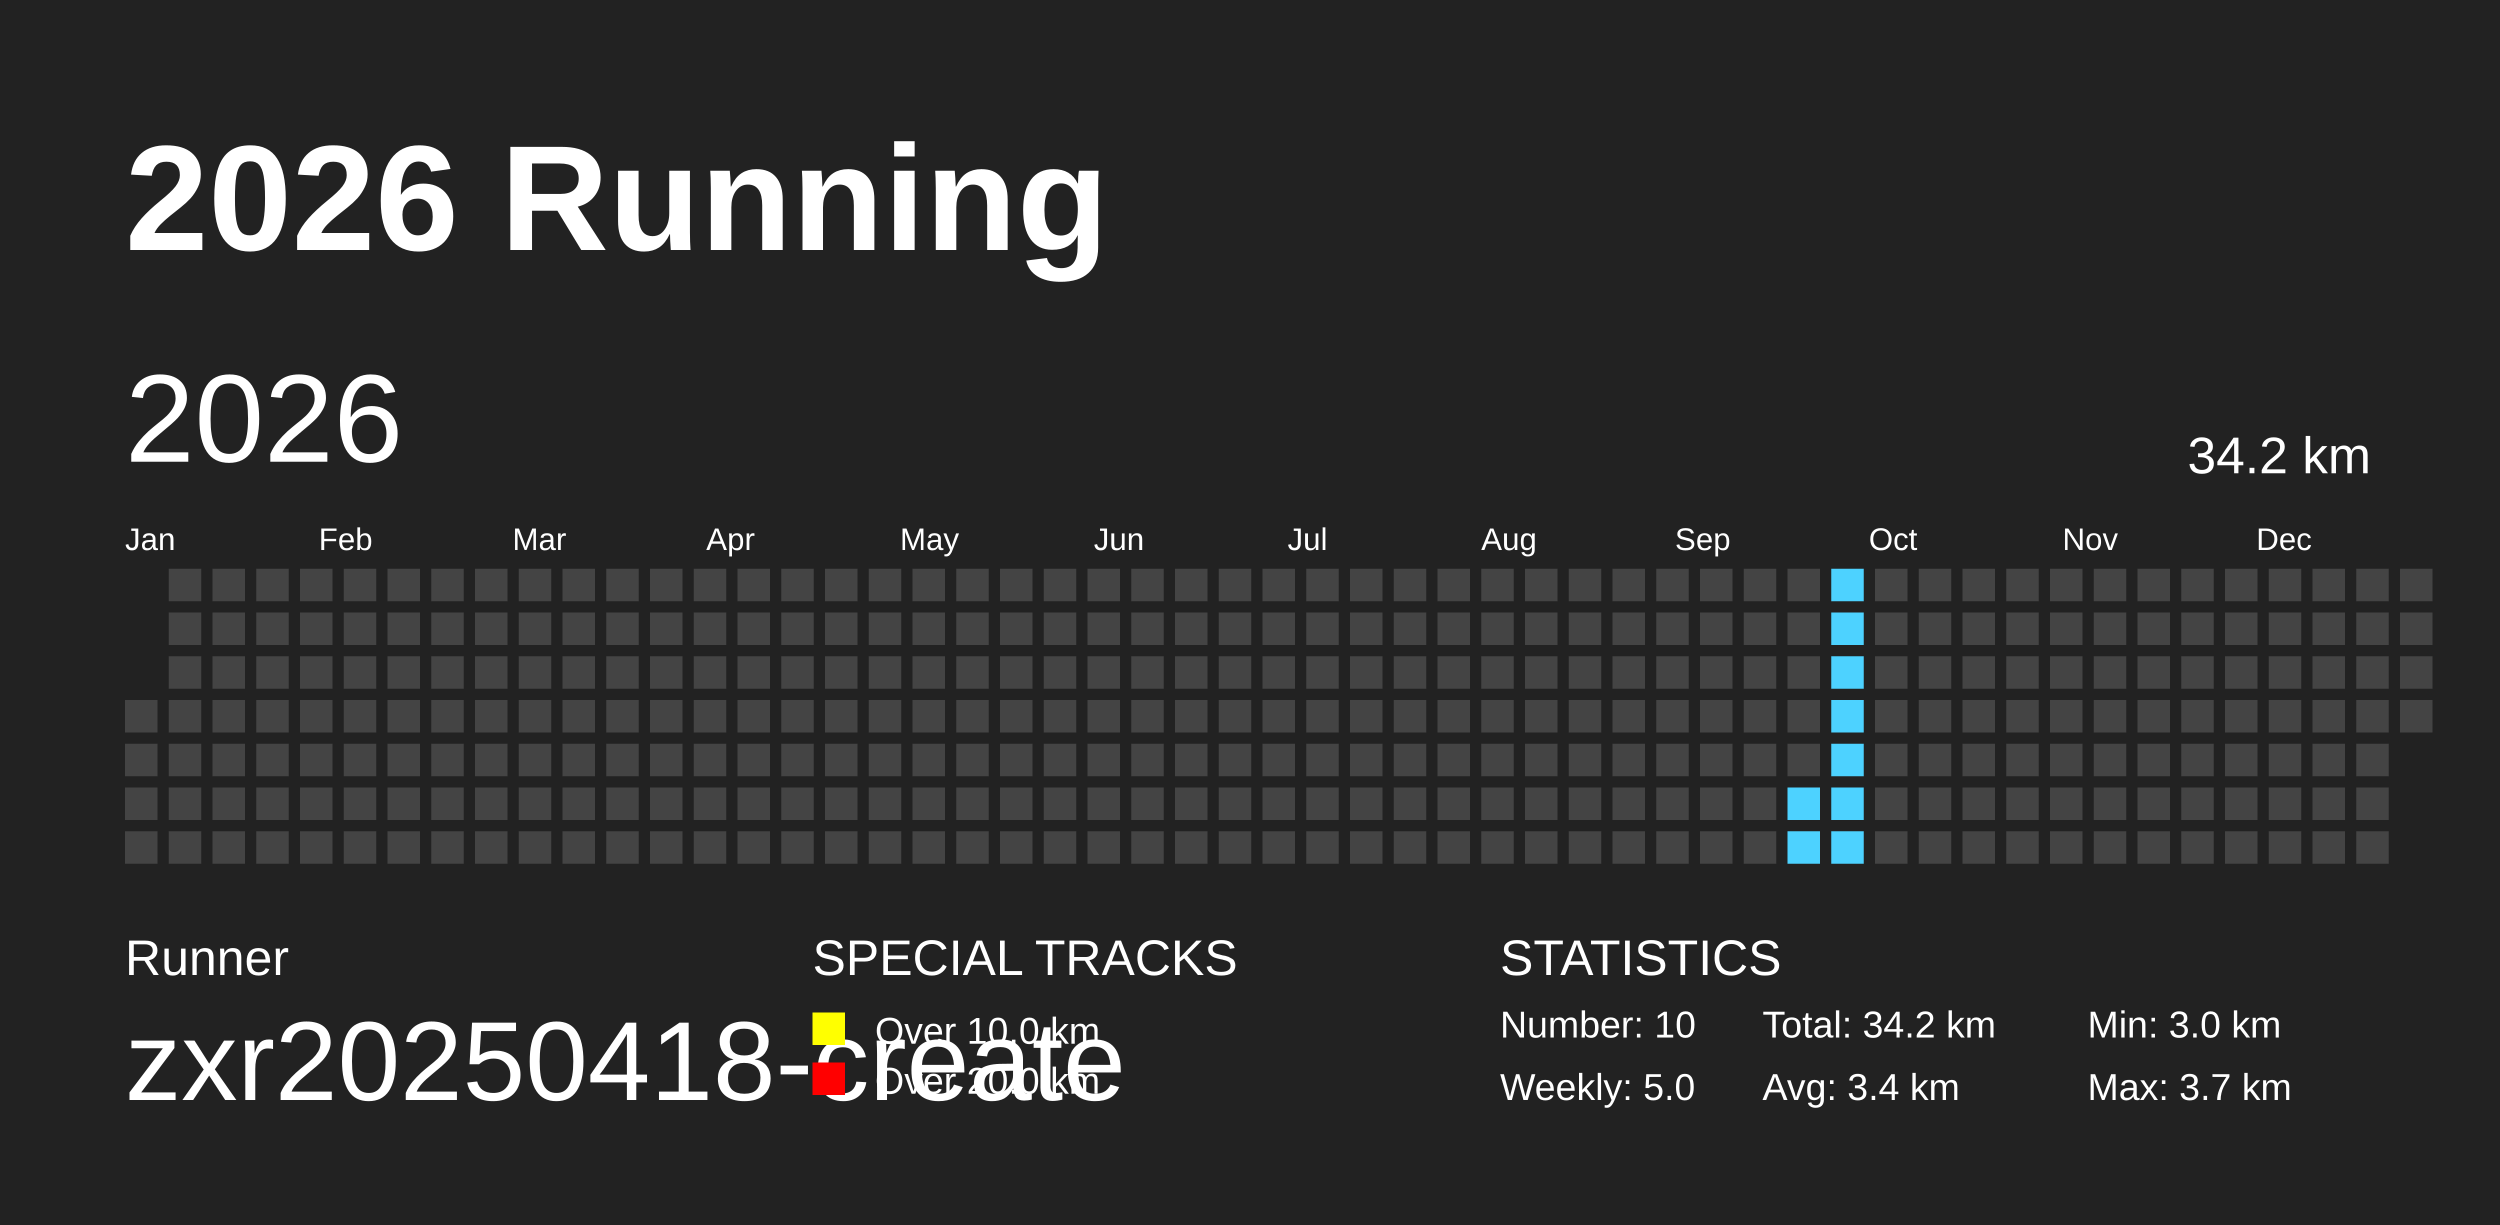
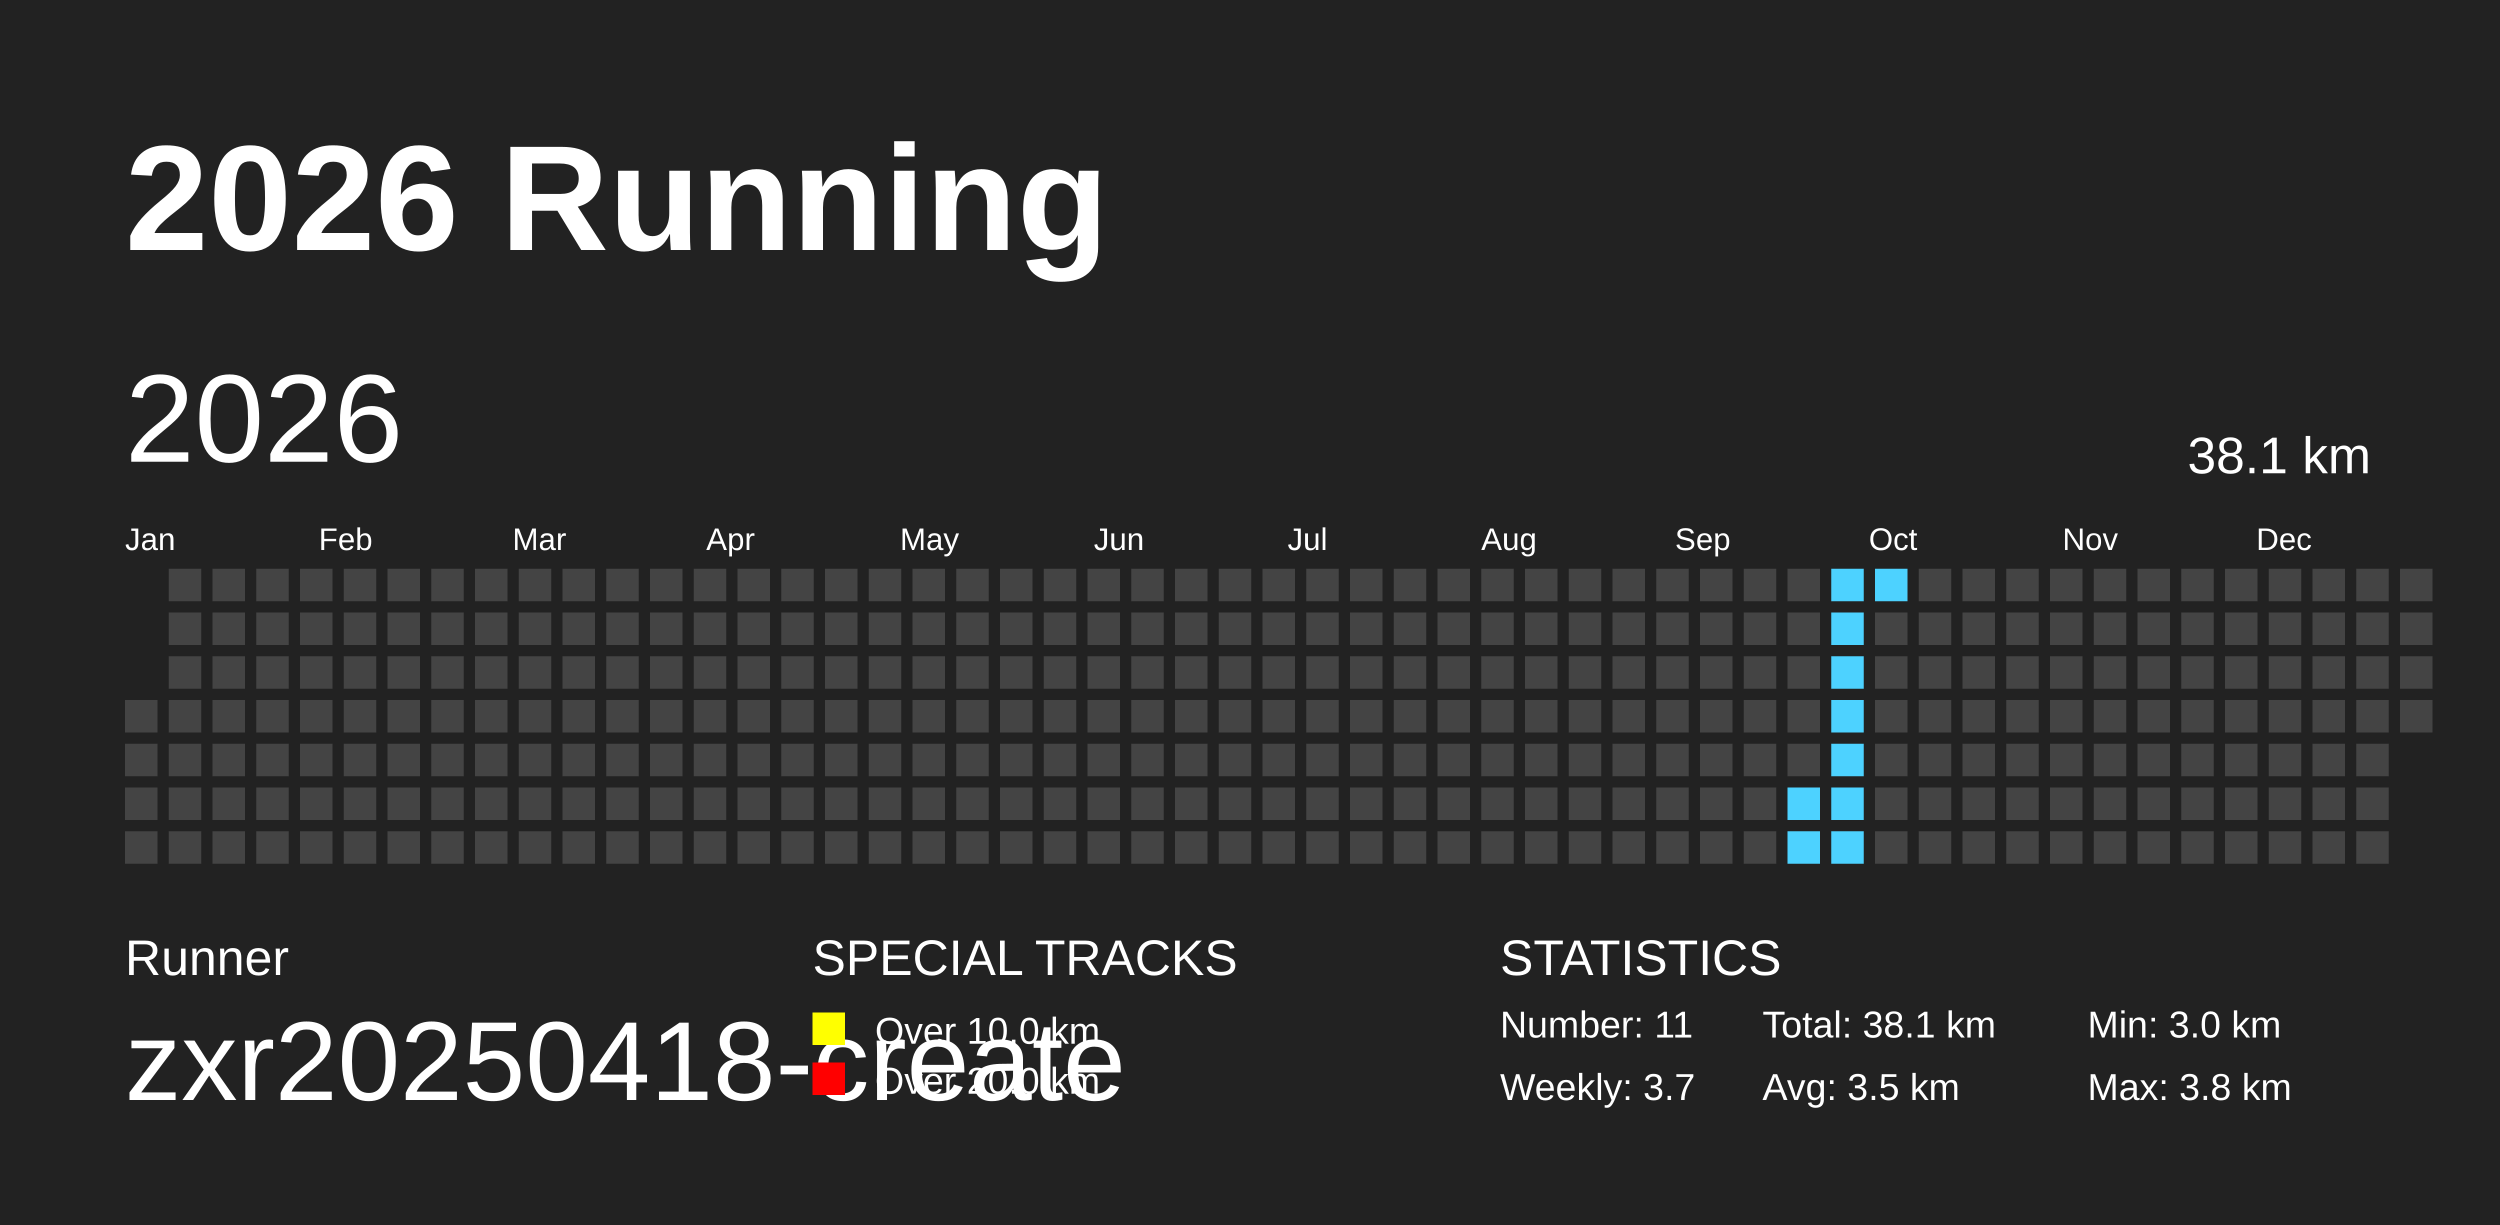
<svg xmlns="http://www.w3.org/2000/svg" baseProfile="full" height="98mm" version="1.1" viewBox="0,0,200,98" width="200mm">
  <defs>
    <pattern height="2" id="indoor-stripe" patternUnits="userSpaceOnUse" width="2">
      <line stroke="white" stroke-opacity="0.45" stroke-width="0.5" x1="0" x2="2" y1="2" y2="0" />
    </pattern>
  </defs>
  <rect fill="#222222" height="98" width="200" x="0" y="0" />
  <text fill="#FFFFFF" style="font-size:12px; font-family:Arial; font-weight:bold;" x="10" y="20">2026 Running</text>
  <text fill="#FFFFFF" style="font-size:4px; font-family:Arial" x="10" y="78">Runner</text>
  <text fill="#FFFFFF" style="font-size:9px; font-family:Arial" x="10" y="88">zxr20250418-create</text>
  <text fill="#FFFFFF" style="font-size:4px; font-family:Arial" x="65" y="78">SPECIAL TRACKS</text>
  <rect fill="yellow" height="2.6" width="2.6" x="65" y="81" />
  <text fill="#FFFFFF" style="font-size:3px; font-family:Arial" x="70" y="83.5">Over 10.0 km</text>
  <rect fill="red" height="2.6" width="2.6" x="65" y="85" />
  <text fill="#FFFFFF" style="font-size:3px; font-family:Arial" x="70" y="87.5">Over 20.0 km</text>
  <text fill="#FFFFFF" style="font-size:4px; font-family:Arial" x="120" y="78">STATISTICS</text>
-   <text fill="#FFFFFF" style="font-size:3px; font-family:Arial" x="120" y="83">Number: 10</text>
-   <text fill="#FFFFFF" style="font-size:3px; font-family:Arial" x="120" y="88">Weekly: 5.0</text>
-   <text fill="#FFFFFF" style="font-size:3px; font-family:Arial" x="141" y="83">Total: 34.2 km</text>
-   <text fill="#FFFFFF" style="font-size:3px; font-family:Arial" x="141" y="88">Avg: 3.4 km</text>
+   <text fill="#FFFFFF" style="font-size:3px; font-family:Arial" x="120" y="83">Number: 11</text>
+   <text fill="#FFFFFF" style="font-size:3px; font-family:Arial" x="120" y="88">Weekly: 3.7</text>
+   <text fill="#FFFFFF" style="font-size:3px; font-family:Arial" x="141" y="83">Total: 38.1 km</text>
+   <text fill="#FFFFFF" style="font-size:3px; font-family:Arial" x="141" y="88">Avg: 3.5 km</text>
  <text fill="#FFFFFF" style="font-size:3px; font-family:Arial" x="167" y="83">Min: 3.0 km</text>
-   <text fill="#FFFFFF" style="font-size:3px; font-family:Arial" x="167" y="88">Max: 3.7 km</text>
+   <text fill="#FFFFFF" style="font-size:3px; font-family:Arial" x="167" y="88">Max: 3.8 km</text>
  <text dominant-baseline="hanging" fill="#FFFFFF" style="font-size:10.0px; font-family:Arial;" x="10" y="30">2026</text>
-   <text dominant-baseline="hanging" fill="#FFFFFF" style="font-size:4.125px; font-family:Arial;" x="175" y="35">34.2 km</text>
+   <text dominant-baseline="hanging" fill="#FFFFFF" style="font-size:4.125px; font-family:Arial;" x="175" y="35">38.1 km</text>
  <text fill="#FFFFFF" style="font-size:2.5px; font-family:Arial" x="10.0" y="44">Jan</text>
  <text fill="#FFFFFF" style="font-size:2.5px; font-family:Arial" x="25.5" y="44">Feb</text>
  <text fill="#FFFFFF" style="font-size:2.5px; font-family:Arial" x="41.0" y="44">Mar</text>
  <text fill="#FFFFFF" style="font-size:2.5px; font-family:Arial" x="56.5" y="44">Apr</text>
  <text fill="#FFFFFF" style="font-size:2.5px; font-family:Arial" x="72.0" y="44">May</text>
  <text fill="#FFFFFF" style="font-size:2.5px; font-family:Arial" x="87.5" y="44">Jun</text>
  <text fill="#FFFFFF" style="font-size:2.5px; font-family:Arial" x="103.0" y="44">Jul</text>
  <text fill="#FFFFFF" style="font-size:2.5px; font-family:Arial" x="118.5" y="44">Aug</text>
  <text fill="#FFFFFF" style="font-size:2.5px; font-family:Arial" x="134.0" y="44">Sep</text>
  <text fill="#FFFFFF" style="font-size:2.5px; font-family:Arial" x="149.5" y="44">Oct</text>
  <text fill="#FFFFFF" style="font-size:2.5px; font-family:Arial" x="165.0" y="44">Nov</text>
  <text fill="#FFFFFF" style="font-size:2.5px; font-family:Arial" x="180.5" y="44">Dec</text>
  <rect fill="#444444" height="2.6" width="2.6" x="10.0" y="56.0" />
  <rect fill="#444444" height="2.6" width="2.6" x="10.0" y="59.5" />
  <rect fill="#444444" height="2.6" width="2.6" x="10.0" y="63.0" />
  <rect fill="#444444" height="2.6" width="2.6" x="10.0" y="66.5" />
  <rect fill="#444444" height="2.6" width="2.6" x="13.5" y="45.5" />
  <rect fill="#444444" height="2.6" width="2.6" x="13.5" y="49.0" />
  <rect fill="#444444" height="2.6" width="2.6" x="13.5" y="52.5" />
  <rect fill="#444444" height="2.6" width="2.6" x="13.5" y="56.0" />
  <rect fill="#444444" height="2.6" width="2.6" x="13.5" y="59.5" />
  <rect fill="#444444" height="2.6" width="2.6" x="13.5" y="63.0" />
  <rect fill="#444444" height="2.6" width="2.6" x="13.5" y="66.5" />
  <rect fill="#444444" height="2.6" width="2.6" x="17.0" y="45.5" />
  <rect fill="#444444" height="2.6" width="2.6" x="17.0" y="49.0" />
  <rect fill="#444444" height="2.6" width="2.6" x="17.0" y="52.5" />
  <rect fill="#444444" height="2.6" width="2.6" x="17.0" y="56.0" />
  <rect fill="#444444" height="2.6" width="2.6" x="17.0" y="59.5" />
  <rect fill="#444444" height="2.6" width="2.6" x="17.0" y="63.0" />
  <rect fill="#444444" height="2.6" width="2.6" x="17.0" y="66.5" />
  <rect fill="#444444" height="2.6" width="2.6" x="20.5" y="45.5" />
  <rect fill="#444444" height="2.6" width="2.6" x="20.5" y="49.0" />
  <rect fill="#444444" height="2.6" width="2.6" x="20.5" y="52.5" />
  <rect fill="#444444" height="2.6" width="2.6" x="20.5" y="56.0" />
  <rect fill="#444444" height="2.6" width="2.6" x="20.5" y="59.5" />
  <rect fill="#444444" height="2.6" width="2.6" x="20.5" y="63.0" />
  <rect fill="#444444" height="2.6" width="2.6" x="20.5" y="66.5" />
  <rect fill="#444444" height="2.6" width="2.6" x="24.0" y="45.5" />
  <rect fill="#444444" height="2.6" width="2.6" x="24.0" y="49.0" />
  <rect fill="#444444" height="2.6" width="2.6" x="24.0" y="52.5" />
  <rect fill="#444444" height="2.6" width="2.6" x="24.0" y="56.0" />
  <rect fill="#444444" height="2.6" width="2.6" x="24.0" y="59.5" />
  <rect fill="#444444" height="2.6" width="2.6" x="24.0" y="63.0" />
  <rect fill="#444444" height="2.6" width="2.6" x="24.0" y="66.5" />
  <rect fill="#444444" height="2.6" width="2.6" x="27.5" y="45.5" />
  <rect fill="#444444" height="2.6" width="2.6" x="27.5" y="49.0" />
  <rect fill="#444444" height="2.6" width="2.6" x="27.5" y="52.5" />
  <rect fill="#444444" height="2.6" width="2.6" x="27.5" y="56.0" />
  <rect fill="#444444" height="2.6" width="2.6" x="27.5" y="59.5" />
  <rect fill="#444444" height="2.6" width="2.6" x="27.5" y="63.0" />
  <rect fill="#444444" height="2.6" width="2.6" x="27.5" y="66.5" />
  <rect fill="#444444" height="2.6" width="2.6" x="31.0" y="45.5" />
  <rect fill="#444444" height="2.6" width="2.6" x="31.0" y="49.0" />
  <rect fill="#444444" height="2.6" width="2.6" x="31.0" y="52.5" />
  <rect fill="#444444" height="2.6" width="2.6" x="31.0" y="56.0" />
  <rect fill="#444444" height="2.6" width="2.6" x="31.0" y="59.5" />
  <rect fill="#444444" height="2.6" width="2.6" x="31.0" y="63.0" />
  <rect fill="#444444" height="2.6" width="2.6" x="31.0" y="66.5" />
  <rect fill="#444444" height="2.6" width="2.6" x="34.5" y="45.5" />
  <rect fill="#444444" height="2.6" width="2.6" x="34.5" y="49.0" />
  <rect fill="#444444" height="2.6" width="2.6" x="34.5" y="52.5" />
  <rect fill="#444444" height="2.6" width="2.6" x="34.5" y="56.0" />
  <rect fill="#444444" height="2.6" width="2.6" x="34.5" y="59.5" />
  <rect fill="#444444" height="2.6" width="2.6" x="34.5" y="63.0" />
  <rect fill="#444444" height="2.6" width="2.6" x="34.5" y="66.5" />
  <rect fill="#444444" height="2.6" width="2.6" x="38.0" y="45.5" />
  <rect fill="#444444" height="2.6" width="2.6" x="38.0" y="49.0" />
  <rect fill="#444444" height="2.6" width="2.6" x="38.0" y="52.5" />
  <rect fill="#444444" height="2.6" width="2.6" x="38.0" y="56.0" />
  <rect fill="#444444" height="2.6" width="2.6" x="38.0" y="59.5" />
  <rect fill="#444444" height="2.6" width="2.6" x="38.0" y="63.0" />
  <rect fill="#444444" height="2.6" width="2.6" x="38.0" y="66.5" />
  <rect fill="#444444" height="2.6" width="2.6" x="41.5" y="45.5" />
  <rect fill="#444444" height="2.6" width="2.6" x="41.5" y="49.0" />
  <rect fill="#444444" height="2.6" width="2.6" x="41.5" y="52.5" />
  <rect fill="#444444" height="2.6" width="2.6" x="41.5" y="56.0" />
  <rect fill="#444444" height="2.6" width="2.6" x="41.5" y="59.5" />
  <rect fill="#444444" height="2.6" width="2.6" x="41.5" y="63.0" />
  <rect fill="#444444" height="2.6" width="2.6" x="41.5" y="66.5" />
  <rect fill="#444444" height="2.6" width="2.6" x="45.0" y="45.5" />
  <rect fill="#444444" height="2.6" width="2.6" x="45.0" y="49.0" />
  <rect fill="#444444" height="2.6" width="2.6" x="45.0" y="52.5" />
  <rect fill="#444444" height="2.6" width="2.6" x="45.0" y="56.0" />
  <rect fill="#444444" height="2.6" width="2.6" x="45.0" y="59.5" />
  <rect fill="#444444" height="2.6" width="2.6" x="45.0" y="63.0" />
  <rect fill="#444444" height="2.6" width="2.6" x="45.0" y="66.5" />
  <rect fill="#444444" height="2.6" width="2.6" x="48.5" y="45.5" />
  <rect fill="#444444" height="2.6" width="2.6" x="48.5" y="49.0" />
  <rect fill="#444444" height="2.6" width="2.6" x="48.5" y="52.5" />
  <rect fill="#444444" height="2.6" width="2.6" x="48.5" y="56.0" />
  <rect fill="#444444" height="2.6" width="2.6" x="48.5" y="59.5" />
  <rect fill="#444444" height="2.6" width="2.6" x="48.5" y="63.0" />
  <rect fill="#444444" height="2.6" width="2.6" x="48.5" y="66.5" />
  <rect fill="#444444" height="2.6" width="2.6" x="52.0" y="45.5" />
  <rect fill="#444444" height="2.6" width="2.6" x="52.0" y="49.0" />
  <rect fill="#444444" height="2.6" width="2.6" x="52.0" y="52.5" />
  <rect fill="#444444" height="2.6" width="2.6" x="52.0" y="56.0" />
  <rect fill="#444444" height="2.6" width="2.6" x="52.0" y="59.5" />
  <rect fill="#444444" height="2.6" width="2.6" x="52.0" y="63.0" />
  <rect fill="#444444" height="2.6" width="2.6" x="52.0" y="66.5" />
  <rect fill="#444444" height="2.6" width="2.6" x="55.5" y="45.5" />
  <rect fill="#444444" height="2.6" width="2.6" x="55.5" y="49.0" />
  <rect fill="#444444" height="2.6" width="2.6" x="55.5" y="52.5" />
  <rect fill="#444444" height="2.6" width="2.6" x="55.5" y="56.0" />
  <rect fill="#444444" height="2.6" width="2.6" x="55.5" y="59.5" />
  <rect fill="#444444" height="2.6" width="2.6" x="55.5" y="63.0" />
  <rect fill="#444444" height="2.6" width="2.6" x="55.5" y="66.5" />
  <rect fill="#444444" height="2.6" width="2.6" x="59.0" y="45.5" />
  <rect fill="#444444" height="2.6" width="2.6" x="59.0" y="49.0" />
  <rect fill="#444444" height="2.6" width="2.6" x="59.0" y="52.5" />
  <rect fill="#444444" height="2.6" width="2.6" x="59.0" y="56.0" />
  <rect fill="#444444" height="2.6" width="2.6" x="59.0" y="59.5" />
  <rect fill="#444444" height="2.6" width="2.6" x="59.0" y="63.0" />
  <rect fill="#444444" height="2.6" width="2.6" x="59.0" y="66.5" />
  <rect fill="#444444" height="2.6" width="2.6" x="62.5" y="45.5" />
  <rect fill="#444444" height="2.6" width="2.6" x="62.5" y="49.0" />
  <rect fill="#444444" height="2.6" width="2.6" x="62.5" y="52.5" />
  <rect fill="#444444" height="2.6" width="2.6" x="62.5" y="56.0" />
  <rect fill="#444444" height="2.6" width="2.6" x="62.5" y="59.5" />
  <rect fill="#444444" height="2.6" width="2.6" x="62.5" y="63.0" />
  <rect fill="#444444" height="2.6" width="2.6" x="62.5" y="66.5" />
  <rect fill="#444444" height="2.6" width="2.6" x="66.0" y="45.5" />
  <rect fill="#444444" height="2.6" width="2.6" x="66.0" y="49.0" />
  <rect fill="#444444" height="2.6" width="2.6" x="66.0" y="52.5" />
  <rect fill="#444444" height="2.6" width="2.6" x="66.0" y="56.0" />
  <rect fill="#444444" height="2.6" width="2.6" x="66.0" y="59.5" />
  <rect fill="#444444" height="2.6" width="2.6" x="66.0" y="63.0" />
  <rect fill="#444444" height="2.6" width="2.6" x="66.0" y="66.5" />
  <rect fill="#444444" height="2.6" width="2.6" x="69.5" y="45.5" />
  <rect fill="#444444" height="2.6" width="2.6" x="69.5" y="49.0" />
  <rect fill="#444444" height="2.6" width="2.6" x="69.5" y="52.5" />
  <rect fill="#444444" height="2.6" width="2.6" x="69.5" y="56.0" />
  <rect fill="#444444" height="2.6" width="2.6" x="69.5" y="59.5" />
  <rect fill="#444444" height="2.6" width="2.6" x="69.5" y="63.0" />
  <rect fill="#444444" height="2.6" width="2.6" x="69.5" y="66.5" />
  <rect fill="#444444" height="2.6" width="2.6" x="73.0" y="45.5" />
  <rect fill="#444444" height="2.6" width="2.6" x="73.0" y="49.0" />
  <rect fill="#444444" height="2.6" width="2.6" x="73.0" y="52.5" />
  <rect fill="#444444" height="2.6" width="2.6" x="73.0" y="56.0" />
  <rect fill="#444444" height="2.6" width="2.6" x="73.0" y="59.5" />
  <rect fill="#444444" height="2.6" width="2.6" x="73.0" y="63.0" />
  <rect fill="#444444" height="2.6" width="2.6" x="73.0" y="66.5" />
  <rect fill="#444444" height="2.6" width="2.6" x="76.5" y="45.5" />
  <rect fill="#444444" height="2.6" width="2.6" x="76.5" y="49.0" />
  <rect fill="#444444" height="2.6" width="2.6" x="76.5" y="52.5" />
  <rect fill="#444444" height="2.6" width="2.6" x="76.5" y="56.0" />
  <rect fill="#444444" height="2.6" width="2.6" x="76.5" y="59.5" />
  <rect fill="#444444" height="2.6" width="2.6" x="76.5" y="63.0" />
  <rect fill="#444444" height="2.6" width="2.6" x="76.5" y="66.5" />
  <rect fill="#444444" height="2.6" width="2.6" x="80.0" y="45.5" />
  <rect fill="#444444" height="2.6" width="2.6" x="80.0" y="49.0" />
  <rect fill="#444444" height="2.6" width="2.6" x="80.0" y="52.5" />
  <rect fill="#444444" height="2.6" width="2.6" x="80.0" y="56.0" />
  <rect fill="#444444" height="2.6" width="2.6" x="80.0" y="59.5" />
  <rect fill="#444444" height="2.6" width="2.6" x="80.0" y="63.0" />
  <rect fill="#444444" height="2.6" width="2.6" x="80.0" y="66.5" />
  <rect fill="#444444" height="2.6" width="2.6" x="83.5" y="45.5" />
  <rect fill="#444444" height="2.6" width="2.6" x="83.5" y="49.0" />
  <rect fill="#444444" height="2.6" width="2.6" x="83.5" y="52.5" />
  <rect fill="#444444" height="2.6" width="2.6" x="83.5" y="56.0" />
  <rect fill="#444444" height="2.6" width="2.6" x="83.5" y="59.5" />
  <rect fill="#444444" height="2.6" width="2.6" x="83.5" y="63.0" />
  <rect fill="#444444" height="2.6" width="2.6" x="83.5" y="66.5" />
  <rect fill="#444444" height="2.6" width="2.6" x="87.0" y="45.5" />
  <rect fill="#444444" height="2.6" width="2.6" x="87.0" y="49.0" />
  <rect fill="#444444" height="2.6" width="2.6" x="87.0" y="52.5" />
  <rect fill="#444444" height="2.6" width="2.6" x="87.0" y="56.0" />
  <rect fill="#444444" height="2.6" width="2.6" x="87.0" y="59.5" />
  <rect fill="#444444" height="2.6" width="2.6" x="87.0" y="63.0" />
  <rect fill="#444444" height="2.6" width="2.6" x="87.0" y="66.5" />
  <rect fill="#444444" height="2.6" width="2.6" x="90.5" y="45.5" />
  <rect fill="#444444" height="2.6" width="2.6" x="90.5" y="49.0" />
  <rect fill="#444444" height="2.6" width="2.6" x="90.5" y="52.5" />
  <rect fill="#444444" height="2.6" width="2.6" x="90.5" y="56.0" />
  <rect fill="#444444" height="2.6" width="2.6" x="90.5" y="59.5" />
  <rect fill="#444444" height="2.6" width="2.6" x="90.5" y="63.0" />
  <rect fill="#444444" height="2.6" width="2.6" x="90.5" y="66.5" />
  <rect fill="#444444" height="2.6" width="2.6" x="94.0" y="45.5" />
  <rect fill="#444444" height="2.6" width="2.6" x="94.0" y="49.0" />
  <rect fill="#444444" height="2.6" width="2.6" x="94.0" y="52.5" />
  <rect fill="#444444" height="2.6" width="2.6" x="94.0" y="56.0" />
  <rect fill="#444444" height="2.6" width="2.6" x="94.0" y="59.5" />
  <rect fill="#444444" height="2.6" width="2.6" x="94.0" y="63.0" />
  <rect fill="#444444" height="2.6" width="2.6" x="94.0" y="66.5" />
  <rect fill="#444444" height="2.6" width="2.6" x="97.5" y="45.5" />
  <rect fill="#444444" height="2.6" width="2.6" x="97.5" y="49.0" />
  <rect fill="#444444" height="2.6" width="2.6" x="97.5" y="52.5" />
  <rect fill="#444444" height="2.6" width="2.6" x="97.5" y="56.0" />
  <rect fill="#444444" height="2.6" width="2.6" x="97.5" y="59.5" />
  <rect fill="#444444" height="2.6" width="2.6" x="97.5" y="63.0" />
  <rect fill="#444444" height="2.6" width="2.6" x="97.5" y="66.5" />
  <rect fill="#444444" height="2.6" width="2.6" x="101.0" y="45.5" />
  <rect fill="#444444" height="2.6" width="2.6" x="101.0" y="49.0" />
  <rect fill="#444444" height="2.6" width="2.6" x="101.0" y="52.5" />
  <rect fill="#444444" height="2.6" width="2.6" x="101.0" y="56.0" />
  <rect fill="#444444" height="2.6" width="2.6" x="101.0" y="59.5" />
  <rect fill="#444444" height="2.6" width="2.6" x="101.0" y="63.0" />
  <rect fill="#444444" height="2.6" width="2.6" x="101.0" y="66.5" />
  <rect fill="#444444" height="2.6" width="2.6" x="104.5" y="45.5" />
  <rect fill="#444444" height="2.6" width="2.6" x="104.5" y="49.0" />
  <rect fill="#444444" height="2.6" width="2.6" x="104.5" y="52.5" />
  <rect fill="#444444" height="2.6" width="2.6" x="104.5" y="56.0" />
  <rect fill="#444444" height="2.6" width="2.6" x="104.5" y="59.5" />
  <rect fill="#444444" height="2.6" width="2.6" x="104.5" y="63.0" />
  <rect fill="#444444" height="2.6" width="2.6" x="104.5" y="66.5" />
  <rect fill="#444444" height="2.6" width="2.6" x="108.0" y="45.5" />
  <rect fill="#444444" height="2.6" width="2.6" x="108.0" y="49.0" />
  <rect fill="#444444" height="2.6" width="2.6" x="108.0" y="52.5" />
  <rect fill="#444444" height="2.6" width="2.6" x="108.0" y="56.0" />
  <rect fill="#444444" height="2.6" width="2.6" x="108.0" y="59.5" />
  <rect fill="#444444" height="2.6" width="2.6" x="108.0" y="63.0" />
  <rect fill="#444444" height="2.6" width="2.6" x="108.0" y="66.5" />
  <rect fill="#444444" height="2.6" width="2.6" x="111.5" y="45.5" />
  <rect fill="#444444" height="2.6" width="2.6" x="111.5" y="49.0" />
  <rect fill="#444444" height="2.6" width="2.6" x="111.5" y="52.5" />
  <rect fill="#444444" height="2.6" width="2.6" x="111.5" y="56.0" />
  <rect fill="#444444" height="2.6" width="2.6" x="111.5" y="59.5" />
  <rect fill="#444444" height="2.6" width="2.6" x="111.5" y="63.0" />
  <rect fill="#444444" height="2.6" width="2.6" x="111.5" y="66.5" />
  <rect fill="#444444" height="2.6" width="2.6" x="115.0" y="45.5" />
  <rect fill="#444444" height="2.6" width="2.6" x="115.0" y="49.0" />
  <rect fill="#444444" height="2.6" width="2.6" x="115.0" y="52.5" />
  <rect fill="#444444" height="2.6" width="2.6" x="115.0" y="56.0" />
  <rect fill="#444444" height="2.6" width="2.6" x="115.0" y="59.5" />
  <rect fill="#444444" height="2.6" width="2.6" x="115.0" y="63.0" />
  <rect fill="#444444" height="2.6" width="2.6" x="115.0" y="66.5" />
  <rect fill="#444444" height="2.6" width="2.6" x="118.5" y="45.5" />
  <rect fill="#444444" height="2.6" width="2.6" x="118.5" y="49.0" />
  <rect fill="#444444" height="2.6" width="2.6" x="118.5" y="52.5" />
  <rect fill="#444444" height="2.6" width="2.6" x="118.5" y="56.0" />
  <rect fill="#444444" height="2.6" width="2.6" x="118.5" y="59.5" />
  <rect fill="#444444" height="2.6" width="2.6" x="118.5" y="63.0" />
  <rect fill="#444444" height="2.6" width="2.6" x="118.5" y="66.5" />
  <rect fill="#444444" height="2.6" width="2.6" x="122.0" y="45.5" />
  <rect fill="#444444" height="2.6" width="2.6" x="122.0" y="49.0" />
  <rect fill="#444444" height="2.6" width="2.6" x="122.0" y="52.5" />
  <rect fill="#444444" height="2.6" width="2.6" x="122.0" y="56.0" />
  <rect fill="#444444" height="2.6" width="2.6" x="122.0" y="59.5" />
  <rect fill="#444444" height="2.6" width="2.6" x="122.0" y="63.0" />
  <rect fill="#444444" height="2.6" width="2.6" x="122.0" y="66.5" />
  <rect fill="#444444" height="2.6" width="2.6" x="125.5" y="45.5" />
  <rect fill="#444444" height="2.6" width="2.6" x="125.5" y="49.0" />
  <rect fill="#444444" height="2.6" width="2.6" x="125.5" y="52.5" />
  <rect fill="#444444" height="2.6" width="2.6" x="125.5" y="56.0" />
  <rect fill="#444444" height="2.6" width="2.6" x="125.5" y="59.5" />
  <rect fill="#444444" height="2.6" width="2.6" x="125.5" y="63.0" />
  <rect fill="#444444" height="2.6" width="2.6" x="125.5" y="66.5" />
  <rect fill="#444444" height="2.6" width="2.6" x="129.0" y="45.5" />
  <rect fill="#444444" height="2.6" width="2.6" x="129.0" y="49.0" />
  <rect fill="#444444" height="2.6" width="2.6" x="129.0" y="52.5" />
  <rect fill="#444444" height="2.6" width="2.6" x="129.0" y="56.0" />
  <rect fill="#444444" height="2.6" width="2.6" x="129.0" y="59.5" />
  <rect fill="#444444" height="2.6" width="2.6" x="129.0" y="63.0" />
  <rect fill="#444444" height="2.6" width="2.6" x="129.0" y="66.5" />
  <rect fill="#444444" height="2.6" width="2.6" x="132.5" y="45.5" />
  <rect fill="#444444" height="2.6" width="2.6" x="132.5" y="49.0" />
  <rect fill="#444444" height="2.6" width="2.6" x="132.5" y="52.5" />
  <rect fill="#444444" height="2.6" width="2.6" x="132.5" y="56.0" />
  <rect fill="#444444" height="2.6" width="2.6" x="132.5" y="59.5" />
  <rect fill="#444444" height="2.6" width="2.6" x="132.5" y="63.0" />
  <rect fill="#444444" height="2.6" width="2.6" x="132.5" y="66.5" />
  <rect fill="#444444" height="2.6" width="2.6" x="136.0" y="45.5" />
  <rect fill="#444444" height="2.6" width="2.6" x="136.0" y="49.0" />
  <rect fill="#444444" height="2.6" width="2.6" x="136.0" y="52.5" />
  <rect fill="#444444" height="2.6" width="2.6" x="136.0" y="56.0" />
  <rect fill="#444444" height="2.6" width="2.6" x="136.0" y="59.5" />
  <rect fill="#444444" height="2.6" width="2.6" x="136.0" y="63.0" />
  <rect fill="#444444" height="2.6" width="2.6" x="136.0" y="66.5" />
  <rect fill="#444444" height="2.6" width="2.6" x="139.5" y="45.5" />
  <rect fill="#444444" height="2.6" width="2.6" x="139.5" y="49.0" />
  <rect fill="#444444" height="2.6" width="2.6" x="139.5" y="52.5" />
  <rect fill="#444444" height="2.6" width="2.6" x="139.5" y="56.0" />
  <rect fill="#444444" height="2.6" width="2.6" x="139.5" y="59.5" />
  <rect fill="#444444" height="2.6" width="2.6" x="139.5" y="63.0" />
  <rect fill="#444444" height="2.6" width="2.6" x="139.5" y="66.5" />
  <rect fill="#444444" height="2.6" width="2.6" x="143.0" y="45.5" />
  <rect fill="#444444" height="2.6" width="2.6" x="143.0" y="49.0" />
  <rect fill="#444444" height="2.6" width="2.6" x="143.0" y="52.5" />
  <rect fill="#444444" height="2.6" width="2.6" x="143.0" y="56.0" />
  <rect fill="#444444" height="2.6" width="2.6" x="143.0" y="59.5" />
  <rect fill="#4DD2FF" height="2.6" width="2.6" x="143.0" y="63.0" />
  <rect fill="#4DD2FF" height="2.6" width="2.6" x="143.0" y="66.5" />
  <rect fill="#4DD2FF" height="2.6" width="2.6" x="146.5" y="45.5" />
  <rect fill="#4DD2FF" height="2.6" width="2.6" x="146.5" y="49.0" />
  <rect fill="#4DD2FF" height="2.6" width="2.6" x="146.5" y="52.5" />
  <rect fill="#4DD2FF" height="2.6" width="2.6" x="146.5" y="56.0" />
  <rect fill="#4DD2FF" height="2.6" width="2.6" x="146.5" y="59.5" />
  <rect fill="#4DD2FF" height="2.6" width="2.6" x="146.5" y="63.0" />
  <rect fill="#4DD2FF" height="2.6" width="2.6" x="146.5" y="66.5" />
-   <rect fill="#444444" height="2.6" width="2.6" x="150.0" y="45.5" />
+   <rect fill="#4DD2FF" height="2.6" width="2.6" x="150.0" y="45.5" />
  <rect fill="#444444" height="2.6" width="2.6" x="150.0" y="49.0" />
  <rect fill="#444444" height="2.6" width="2.6" x="150.0" y="52.5" />
  <rect fill="#444444" height="2.6" width="2.6" x="150.0" y="56.0" />
  <rect fill="#444444" height="2.6" width="2.6" x="150.0" y="59.5" />
  <rect fill="#444444" height="2.6" width="2.6" x="150.0" y="63.0" />
  <rect fill="#444444" height="2.6" width="2.6" x="150.0" y="66.5" />
  <rect fill="#444444" height="2.6" width="2.6" x="153.5" y="45.5" />
  <rect fill="#444444" height="2.6" width="2.6" x="153.5" y="49.0" />
  <rect fill="#444444" height="2.6" width="2.6" x="153.5" y="52.5" />
  <rect fill="#444444" height="2.6" width="2.6" x="153.5" y="56.0" />
  <rect fill="#444444" height="2.6" width="2.6" x="153.5" y="59.5" />
  <rect fill="#444444" height="2.6" width="2.6" x="153.5" y="63.0" />
  <rect fill="#444444" height="2.6" width="2.6" x="153.5" y="66.5" />
  <rect fill="#444444" height="2.6" width="2.6" x="157.0" y="45.5" />
  <rect fill="#444444" height="2.6" width="2.6" x="157.0" y="49.0" />
  <rect fill="#444444" height="2.6" width="2.6" x="157.0" y="52.5" />
  <rect fill="#444444" height="2.6" width="2.6" x="157.0" y="56.0" />
  <rect fill="#444444" height="2.6" width="2.6" x="157.0" y="59.5" />
  <rect fill="#444444" height="2.6" width="2.6" x="157.0" y="63.0" />
  <rect fill="#444444" height="2.6" width="2.6" x="157.0" y="66.5" />
  <rect fill="#444444" height="2.6" width="2.6" x="160.5" y="45.5" />
  <rect fill="#444444" height="2.6" width="2.6" x="160.5" y="49.0" />
  <rect fill="#444444" height="2.6" width="2.6" x="160.5" y="52.5" />
  <rect fill="#444444" height="2.6" width="2.6" x="160.5" y="56.0" />
  <rect fill="#444444" height="2.6" width="2.6" x="160.5" y="59.5" />
  <rect fill="#444444" height="2.6" width="2.6" x="160.5" y="63.0" />
  <rect fill="#444444" height="2.6" width="2.6" x="160.5" y="66.5" />
  <rect fill="#444444" height="2.6" width="2.6" x="164.0" y="45.5" />
  <rect fill="#444444" height="2.6" width="2.6" x="164.0" y="49.0" />
  <rect fill="#444444" height="2.6" width="2.6" x="164.0" y="52.5" />
  <rect fill="#444444" height="2.6" width="2.6" x="164.0" y="56.0" />
  <rect fill="#444444" height="2.6" width="2.6" x="164.0" y="59.5" />
  <rect fill="#444444" height="2.6" width="2.6" x="164.0" y="63.0" />
  <rect fill="#444444" height="2.6" width="2.6" x="164.0" y="66.5" />
  <rect fill="#444444" height="2.6" width="2.6" x="167.5" y="45.5" />
  <rect fill="#444444" height="2.6" width="2.6" x="167.5" y="49.0" />
  <rect fill="#444444" height="2.6" width="2.6" x="167.5" y="52.5" />
  <rect fill="#444444" height="2.6" width="2.6" x="167.5" y="56.0" />
  <rect fill="#444444" height="2.6" width="2.6" x="167.5" y="59.5" />
  <rect fill="#444444" height="2.6" width="2.6" x="167.5" y="63.0" />
  <rect fill="#444444" height="2.6" width="2.6" x="167.5" y="66.5" />
  <rect fill="#444444" height="2.6" width="2.6" x="171.0" y="45.5" />
  <rect fill="#444444" height="2.6" width="2.6" x="171.0" y="49.0" />
  <rect fill="#444444" height="2.6" width="2.6" x="171.0" y="52.5" />
  <rect fill="#444444" height="2.6" width="2.6" x="171.0" y="56.0" />
  <rect fill="#444444" height="2.6" width="2.6" x="171.0" y="59.5" />
  <rect fill="#444444" height="2.6" width="2.6" x="171.0" y="63.0" />
  <rect fill="#444444" height="2.6" width="2.6" x="171.0" y="66.5" />
  <rect fill="#444444" height="2.6" width="2.6" x="174.5" y="45.5" />
  <rect fill="#444444" height="2.6" width="2.6" x="174.5" y="49.0" />
  <rect fill="#444444" height="2.6" width="2.6" x="174.5" y="52.5" />
  <rect fill="#444444" height="2.6" width="2.6" x="174.5" y="56.0" />
  <rect fill="#444444" height="2.6" width="2.6" x="174.5" y="59.5" />
  <rect fill="#444444" height="2.6" width="2.6" x="174.5" y="63.0" />
  <rect fill="#444444" height="2.6" width="2.6" x="174.5" y="66.5" />
  <rect fill="#444444" height="2.6" width="2.6" x="178.0" y="45.5" />
  <rect fill="#444444" height="2.6" width="2.6" x="178.0" y="49.0" />
  <rect fill="#444444" height="2.6" width="2.6" x="178.0" y="52.5" />
  <rect fill="#444444" height="2.6" width="2.6" x="178.0" y="56.0" />
  <rect fill="#444444" height="2.6" width="2.6" x="178.0" y="59.5" />
  <rect fill="#444444" height="2.6" width="2.6" x="178.0" y="63.0" />
  <rect fill="#444444" height="2.6" width="2.6" x="178.0" y="66.5" />
  <rect fill="#444444" height="2.6" width="2.6" x="181.5" y="45.5" />
  <rect fill="#444444" height="2.6" width="2.6" x="181.5" y="49.0" />
  <rect fill="#444444" height="2.6" width="2.6" x="181.5" y="52.5" />
  <rect fill="#444444" height="2.6" width="2.6" x="181.5" y="56.0" />
  <rect fill="#444444" height="2.6" width="2.6" x="181.5" y="59.5" />
  <rect fill="#444444" height="2.6" width="2.6" x="181.5" y="63.0" />
  <rect fill="#444444" height="2.6" width="2.6" x="181.5" y="66.5" />
  <rect fill="#444444" height="2.6" width="2.6" x="185.0" y="45.5" />
  <rect fill="#444444" height="2.6" width="2.6" x="185.0" y="49.0" />
  <rect fill="#444444" height="2.6" width="2.6" x="185.0" y="52.5" />
  <rect fill="#444444" height="2.6" width="2.6" x="185.0" y="56.0" />
  <rect fill="#444444" height="2.6" width="2.6" x="185.0" y="59.5" />
  <rect fill="#444444" height="2.6" width="2.6" x="185.0" y="63.0" />
  <rect fill="#444444" height="2.6" width="2.6" x="185.0" y="66.5" />
  <rect fill="#444444" height="2.6" width="2.6" x="188.5" y="45.5" />
  <rect fill="#444444" height="2.6" width="2.6" x="188.5" y="49.0" />
  <rect fill="#444444" height="2.6" width="2.6" x="188.5" y="52.5" />
  <rect fill="#444444" height="2.6" width="2.6" x="188.5" y="56.0" />
  <rect fill="#444444" height="2.6" width="2.6" x="188.5" y="59.5" />
  <rect fill="#444444" height="2.6" width="2.6" x="188.5" y="63.0" />
  <rect fill="#444444" height="2.6" width="2.6" x="188.5" y="66.5" />
  <rect fill="#444444" height="2.6" width="2.6" x="192.0" y="45.5" />
  <rect fill="#444444" height="2.6" width="2.6" x="192.0" y="49.0" />
  <rect fill="#444444" height="2.6" width="2.6" x="192.0" y="52.5" />
  <rect fill="#444444" height="2.6" width="2.6" x="192.0" y="56.0" />
</svg>
